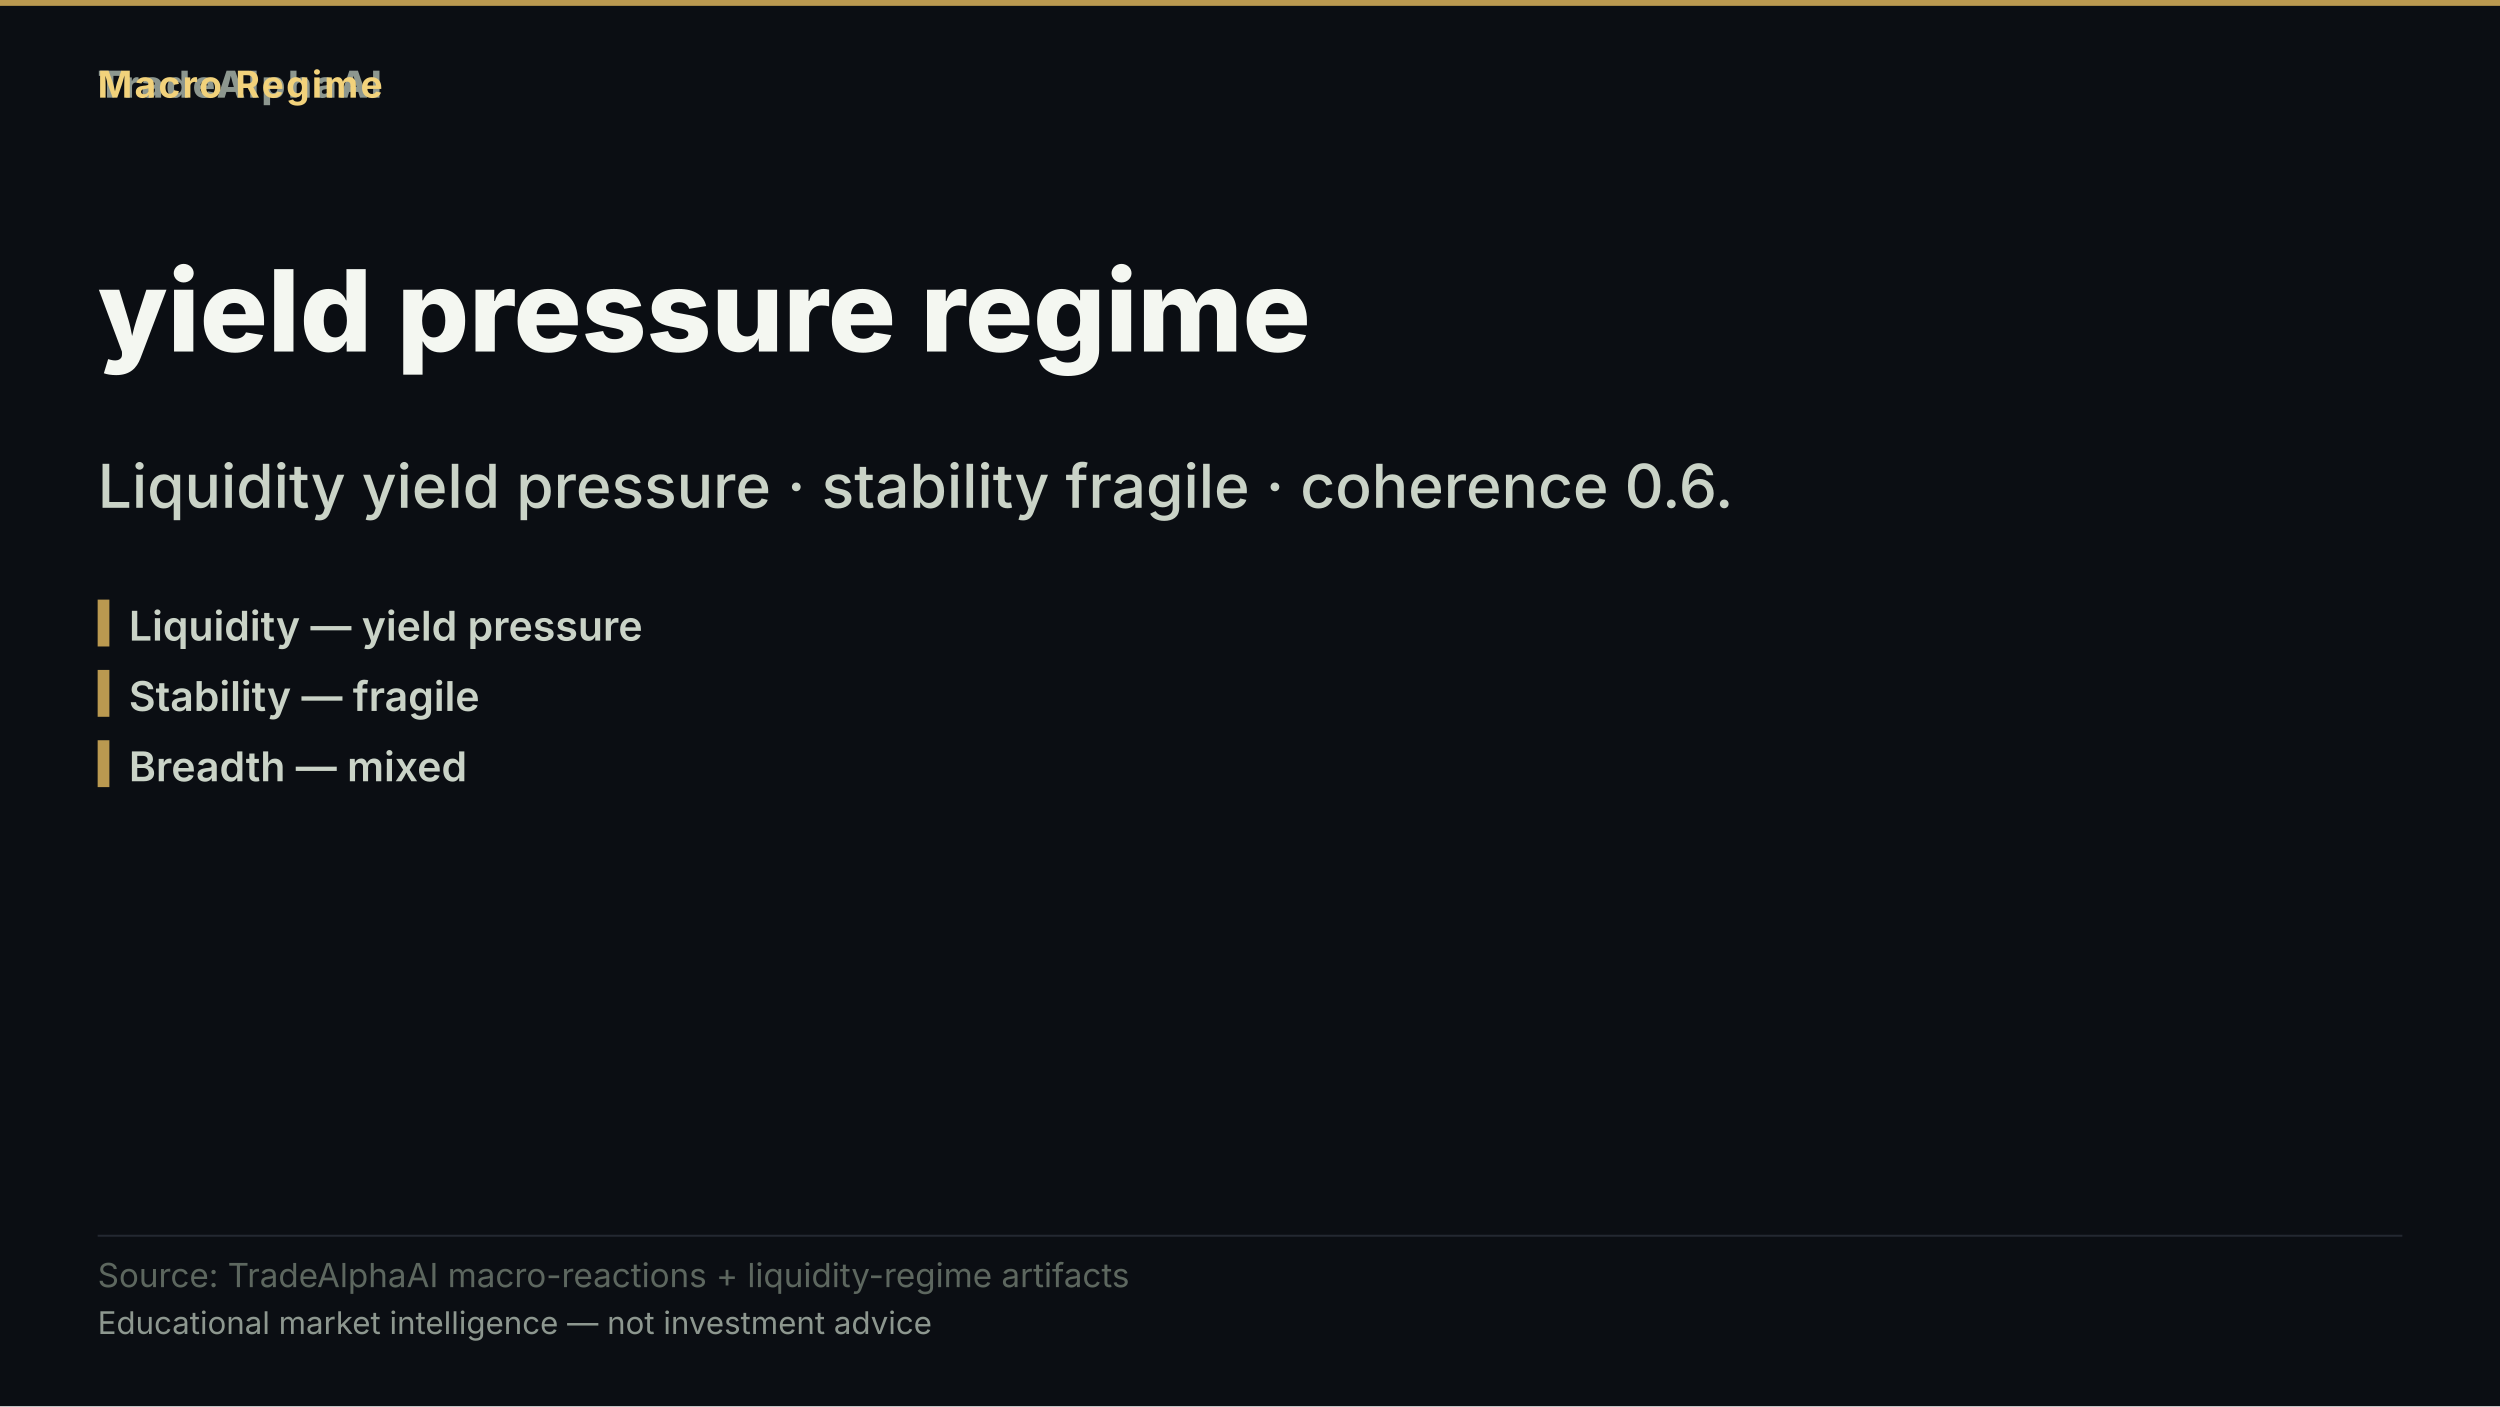
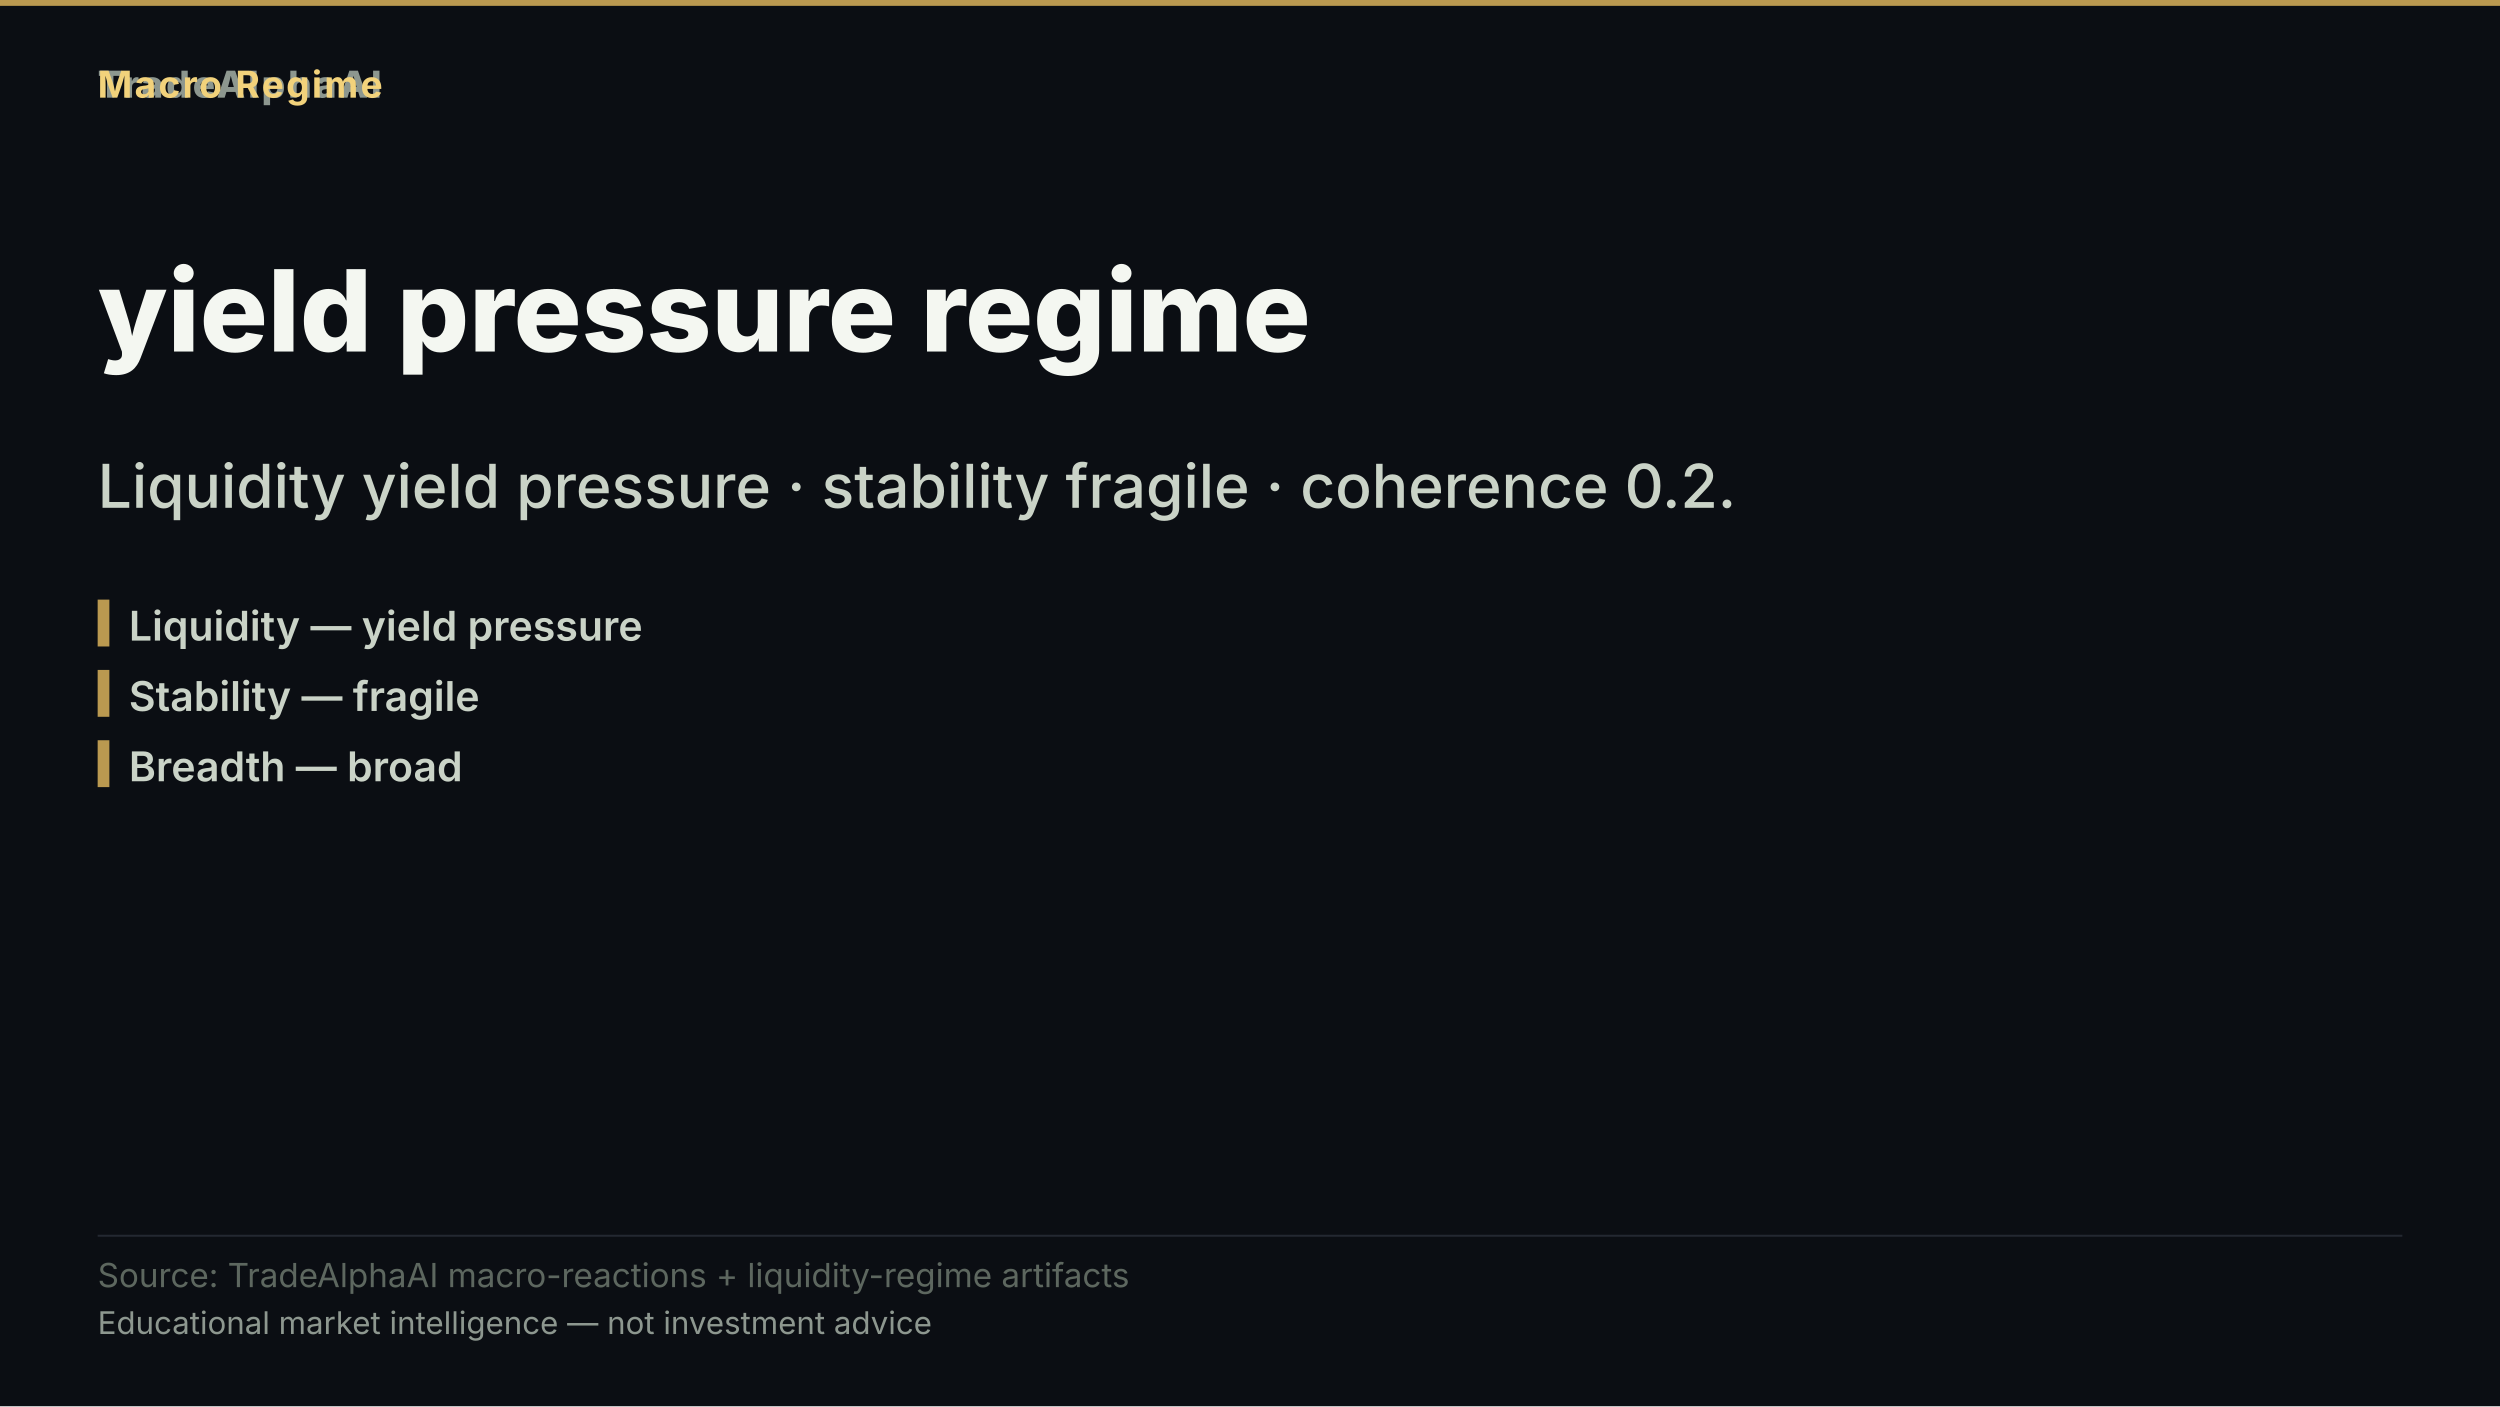
<svg xmlns="http://www.w3.org/2000/svg" width="1280" height="720" viewBox="0 0 1280 720" role="img" aria-label="yield pressure regime">
  <rect width="1280" height="720" fill="#0b0e13" />
  <rect x="0" y="0" width="1280" height="3" fill="#d8b15a" opacity="0.85" />
  <text x="50" y="50" font-family="'Inter','Segoe UI','Helvetica Neue',Arial,sans-serif" font-size="19" font-weight="800" letter-spacing="1.5" fill="#8d978f" text-anchor="start">TradeAlphaAI</text>
  <text x="50" y="50" font-family="'Inter','Segoe UI','Helvetica Neue',Arial,sans-serif" font-size="19" font-weight="700" letter-spacing="1.2" fill="#f2d27b" text-anchor="start">Macro Regime</text>
  <text x="50" y="180" font-family="'Inter','Segoe UI','Helvetica Neue',Arial,sans-serif" font-size="58" font-weight="800" fill="#f4f7f1" text-anchor="start">yield pressure regime</text>
-   <text x="50" y="260" font-family="'Inter','Segoe UI','Helvetica Neue',Arial,sans-serif" font-size="31" font-weight="500" fill="#cad3c7" text-anchor="start">Liquidity yield pressure · stability fragile · coherence 0.6.</text>
+   <text x="50" y="260" font-family="'Inter','Segoe UI','Helvetica Neue',Arial,sans-serif" font-size="31" font-weight="500" fill="#cad3c7" text-anchor="start">Liquidity yield pressure · stability fragile · coherence 0.2.</text>
  <rect x="50" y="307" width="6" height="24" fill="#d8b15a" opacity="0.85" />
  <text x="66" y="328" font-family="'Inter','Segoe UI','Helvetica Neue',Arial,sans-serif" font-size="21" font-weight="600" fill="#cad3c7" text-anchor="start">Liquidity — yield pressure</text>
  <rect x="50" y="343" width="6" height="24" fill="#d8b15a" opacity="0.85" />
  <text x="66" y="364" font-family="'Inter','Segoe UI','Helvetica Neue',Arial,sans-serif" font-size="21" font-weight="600" fill="#cad3c7" text-anchor="start">Stability — fragile</text>
  <rect x="50" y="379" width="6" height="24" fill="#d8b15a" opacity="0.85" />
-   <text x="66" y="400" font-family="'Inter','Segoe UI','Helvetica Neue',Arial,sans-serif" font-size="21" font-weight="600" fill="#cad3c7" text-anchor="start">Breadth — mixed</text>
+   <text x="66" y="400" font-family="'Inter','Segoe UI','Helvetica Neue',Arial,sans-serif" font-size="21" font-weight="600" fill="#cad3c7" text-anchor="start">Breadth — broad</text>
  <rect x="50" y="632.2" width="1180" height="1" fill="rgba(148,163,184,0.18)" />
  <text x="50" y="659" font-family="'Inter','Segoe UI','Helvetica Neue',Arial,sans-serif" font-size="17" fill="#5d675f" text-anchor="start">Source: TradeAlphaAI macro-reactions + liquidity-regime artifacts</text>
  <text x="50" y="683" font-family="'Inter','Segoe UI','Helvetica Neue',Arial,sans-serif" font-size="16" fill="#8d978f" text-anchor="start">Educational market intelligence — not investment advice</text>
</svg>
